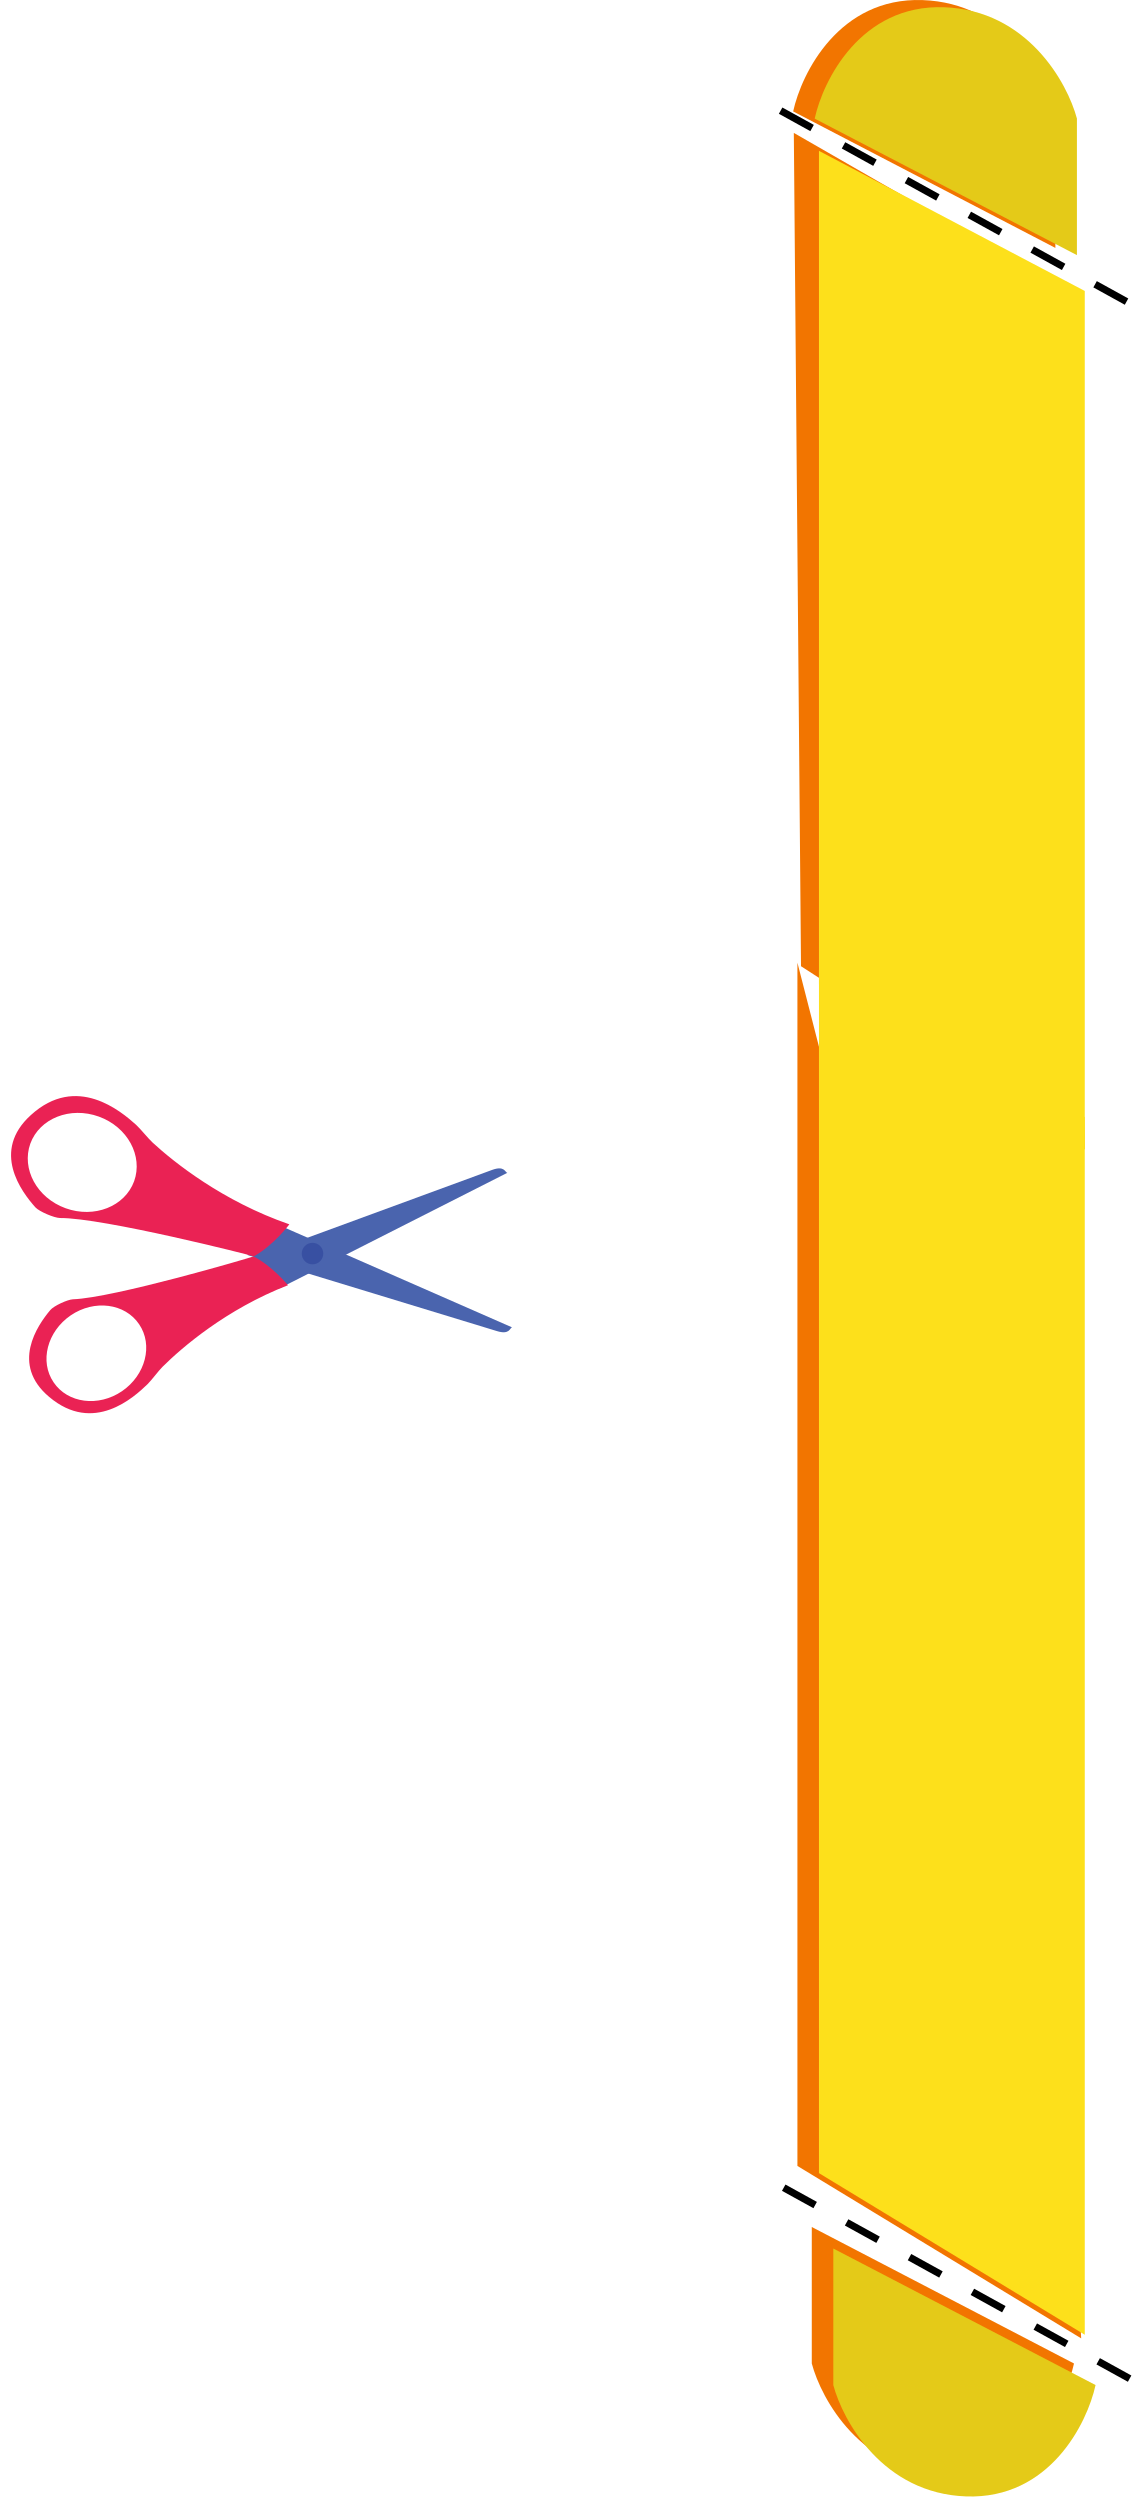
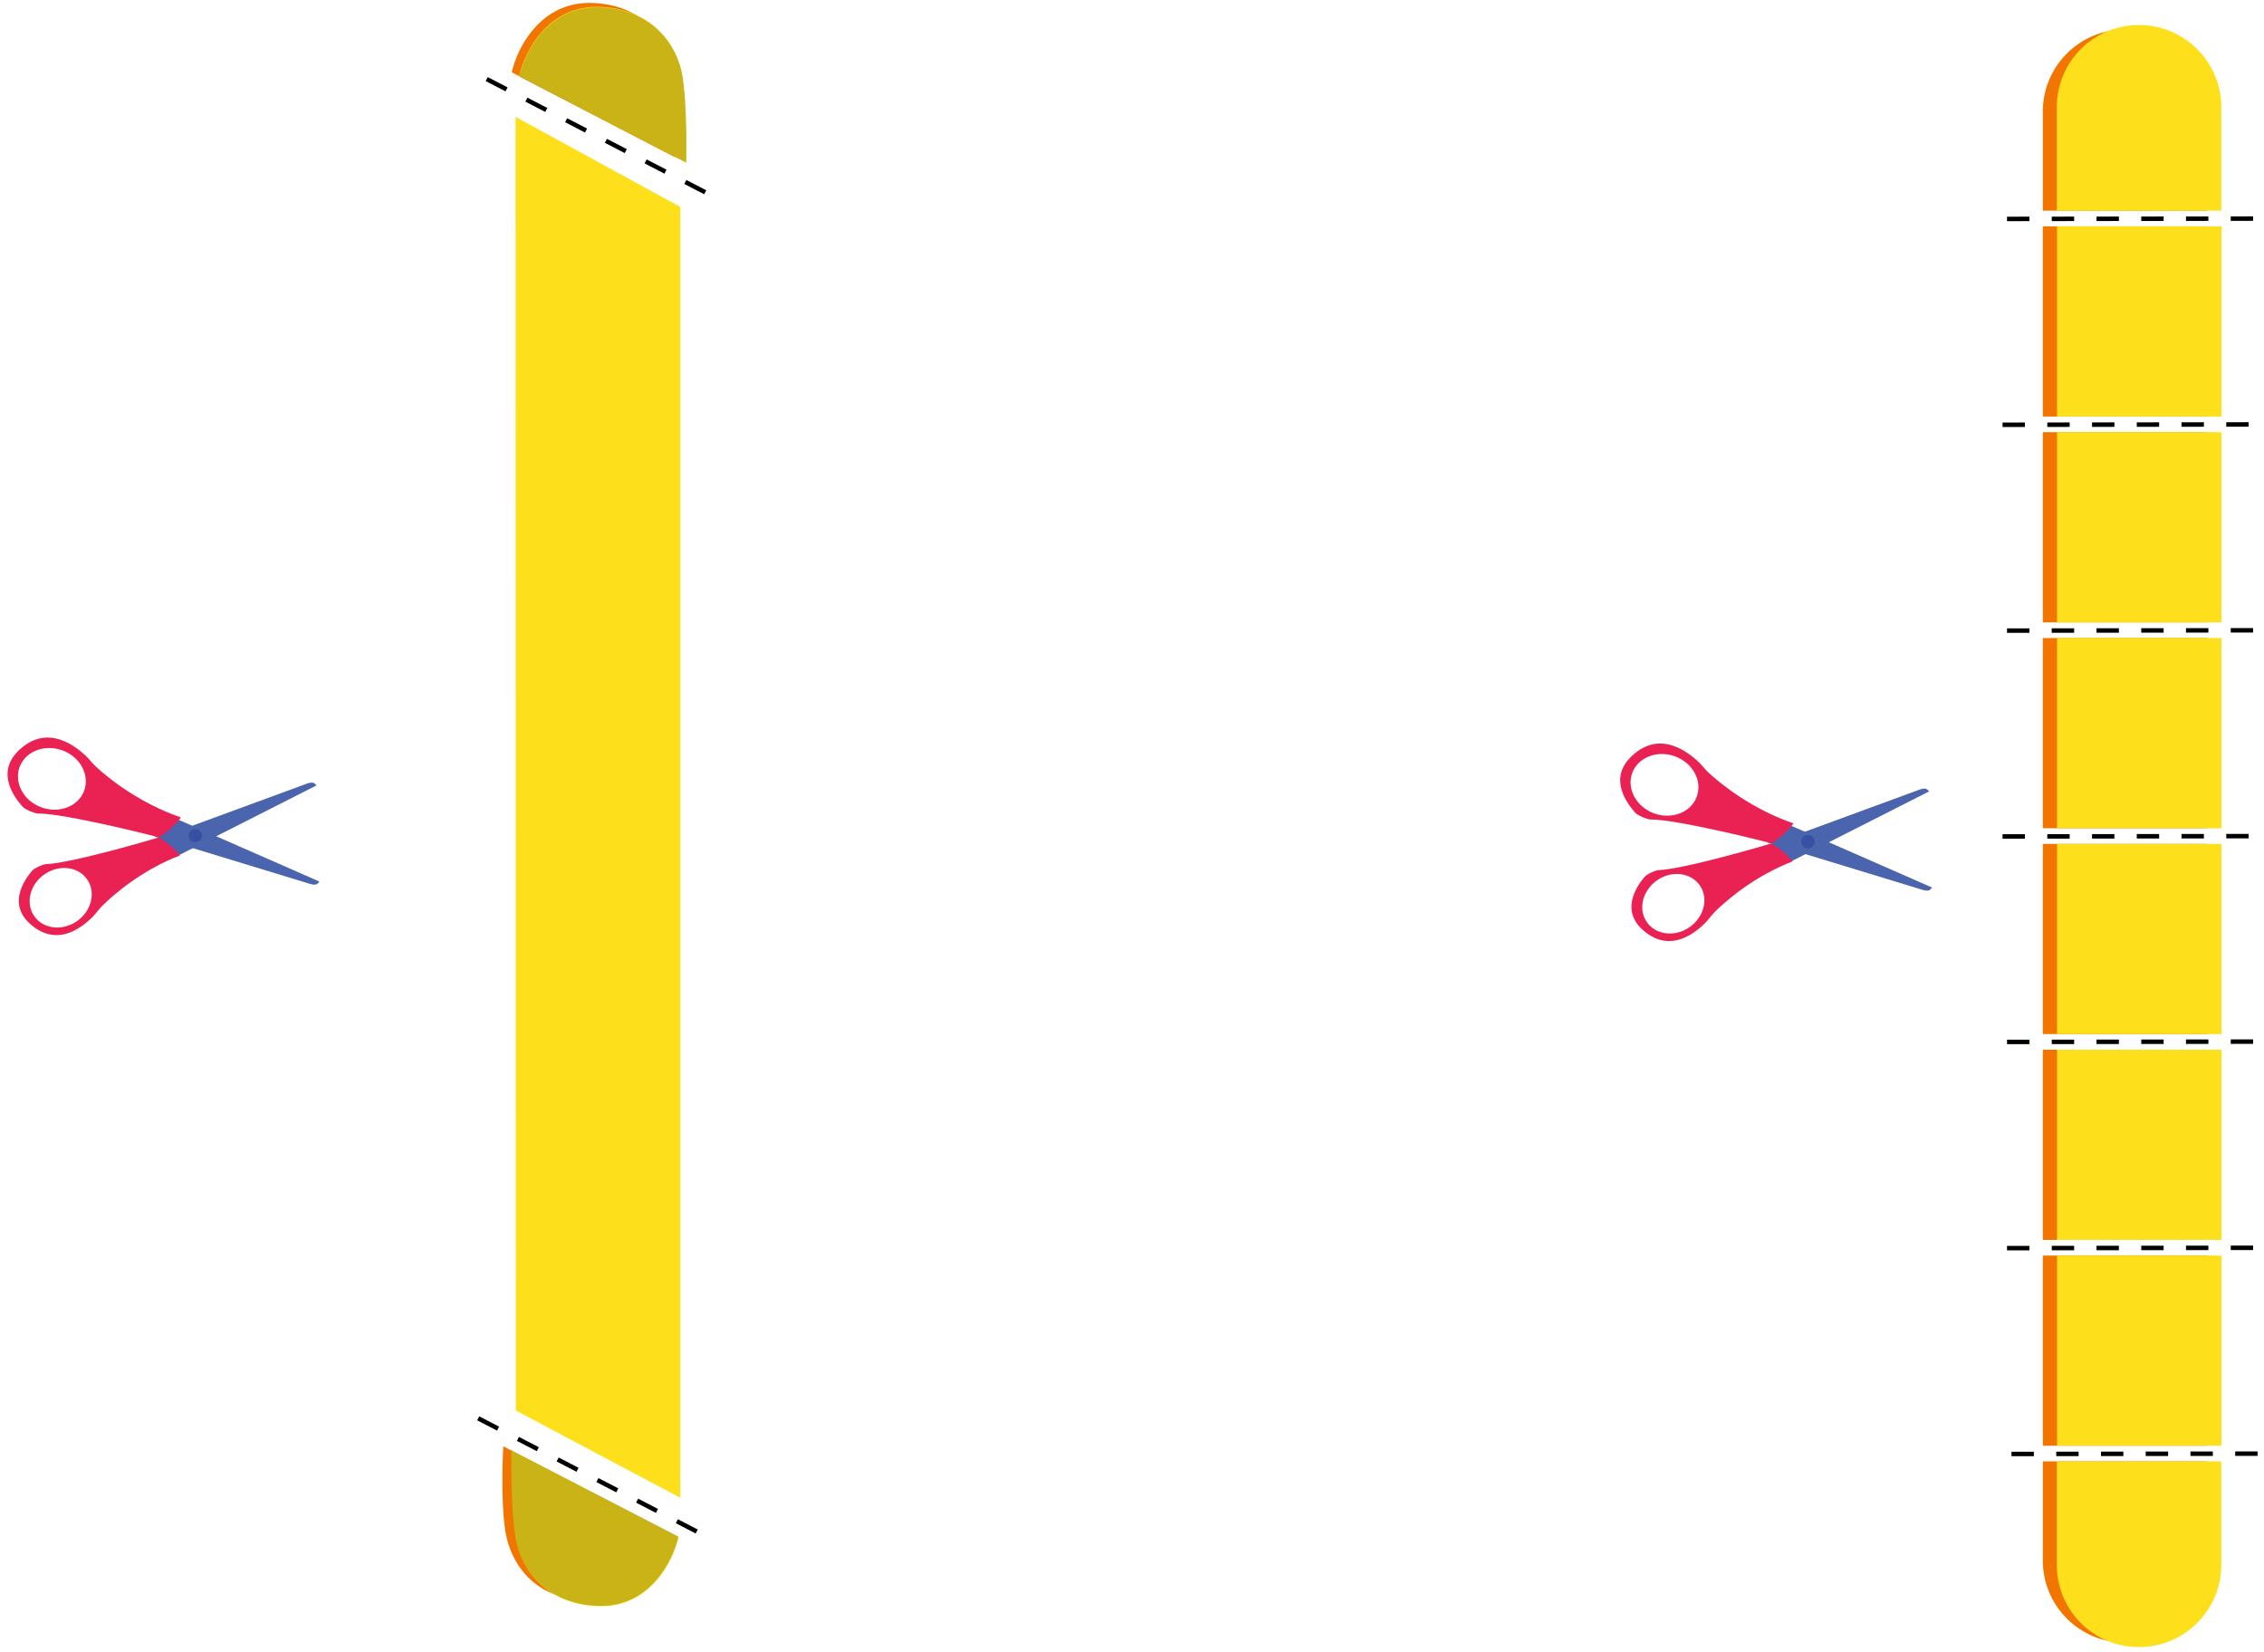
- <svg xmlns="http://www.w3.org/2000/svg" width="159" height="348" viewBox="0 0 159 348" fill="none">
-   <path d="M109.093 304.526L157.906 331.474" stroke="black" stroke-dasharray="5 5" />
-   <path d="M156.813 41.985L108 15.037" stroke="black" stroke-dasharray="5 5" />
-   <path d="M131.5 344.5C143.1 344.9 148.333 334.333 149.5 329L113 310V329C114.333 334 119.9 344.1 131.5 344.5Z" fill="#F27500" />
-   <path d="M128.407 0.011C116.807 -0.389 111.574 10.177 110.407 15.511L146.907 34.511V15.511C145.574 10.511 140.007 0.411 128.407 0.011Z" fill="#F27500" />
-   <path d="M134.5 347.5C146.1 347.9 151.333 337.333 152.5 332L116 313V332C117.333 337 122.9 347.1 134.5 347.5Z" fill="#FDE01B" />
-   <path d="M131.407 1.011C119.807 0.611 114.574 11.177 113.407 16.511L149.907 35.511V16.511C148.574 11.511 143.007 1.411 131.407 1.011Z" fill="#FDE01B" />
-   <path d="M131.407 1.011C119.807 0.611 114.574 11.177 113.407 16.511L149.907 35.511V16.511C148.574 11.511 143.007 1.411 131.407 1.011Z" fill="black" fill-opacity="0.1" />
-   <path d="M134.5 347.5C146.1 347.9 151.333 337.333 152.5 332L116 313V332C117.333 337 122.9 347.1 134.5 347.5Z" fill="black" fill-opacity="0.1" />
-   <path d="M69.166 185.286C70.957 185.836 70.952 184.856 71.272 184.767L38.783 170.518C36.013 170.998 34.034 171.591 34.034 171.591L34.483 174.709C34.483 174.709 67.374 184.737 69.166 185.286Z" fill="#4A64AE" />
-   <path d="M68.483 162.859C70.242 162.21 70.29 163.189 70.615 163.259L38.974 179.303C36.181 178.978 34.172 178.497 34.172 178.497L34.446 175.359C34.446 175.359 66.725 163.508 68.483 162.859Z" fill="#4A64AE" />
-   <path d="M8.354 169.548C14.335 169.513 34.885 174.71 35.326 174.886C38.062 173.377 40.28 170.427 40.28 170.427C30.987 167.221 24.166 161.74 21.25 159.052C20.597 158.448 19.599 157.18 18.946 156.575C16.827 154.67 10.641 149.433 4.294 155.221C-1.248 160.247 2.96 165.865 4.932 168.069C5.47 168.651 7.553 169.538 8.354 169.548ZM9.129 168.186C5.135 166.741 2.959 162.715 4.222 159.19C5.513 155.67 9.769 153.986 13.763 155.431C17.758 156.875 19.933 160.902 18.671 164.427C17.38 167.946 13.123 169.63 9.129 168.186Z" fill="#EA2254" />
-   <path d="M20.553 192.662C21.145 192.071 22.036 190.846 22.628 190.255C25.27 187.629 31.478 182.242 40.086 178.902C40.086 178.902 37.866 176.192 35.278 174.893C34.87 175.074 15.766 180.682 10.15 180.861C9.399 180.899 7.469 181.779 6.991 182.372C5.192 184.516 1.468 189.933 6.848 194.453C13.011 199.661 18.632 194.526 20.553 192.662ZM7.463 192.421C5.478 189.515 6.57 185.343 9.838 183.103C13.133 180.856 17.404 181.418 19.363 184.331C21.348 187.237 20.256 191.41 16.988 193.649C13.693 195.896 9.422 195.334 7.463 192.421Z" fill="#EA2254" />
-   <path d="M43.501 176C44.329 176 45.001 175.328 45.001 174.5C45.001 173.672 44.329 173 43.501 173C42.672 173 42.001 173.672 42.001 174.5C42.001 175.328 42.672 176 43.501 176Z" fill="#3850A2" />
-   <path d="M151 160L147.907 40.012L110.5 18.5L111.5 134.5L151 160Z" fill="#F27500" />
-   <path d="M151 160V40.501L114 21V137L151 160Z" fill="#FDE01B" />
-   <path d="M150.5 325.5L148 278.311L111 134V301.5L150.5 325.5Z" fill="#F27500" />
-   <path d="M151 325V155.5L114 135V302.5L151 325Z" fill="#FDE01B" />
+ <svg xmlns="http://www.w3.org/2000/svg" width="506" height="369" viewBox="0 0 506 369" fill="none">
+   <path d="M69.315 197.533C71.107 198.083 71.101 197.103 71.421 197.014L38.933 182.765C36.162 183.245 34.183 183.838 34.183 183.838L34.633 186.956C34.633 186.956 67.523 196.984 69.315 197.533Z" fill="#4A64AE" />
+   <path d="M68.634 175.106C70.392 174.457 70.441 175.436 70.766 175.506L39.125 191.55C36.332 191.225 34.323 190.744 34.323 190.744L34.597 187.606C34.597 187.606 66.875 175.755 68.634 175.106Z" fill="#4A64AE" />
+   <path d="M8.504 181.795C14.485 181.76 35.035 186.957 35.476 187.133C38.212 185.624 40.43 182.674 40.43 182.674C31.138 179.468 24.316 173.987 21.4 171.299C20.747 170.694 19.75 169.427 19.097 168.822C16.977 166.917 10.791 161.68 4.444 167.468C-1.098 172.494 3.11 178.112 5.082 180.315C5.621 180.897 7.704 181.785 8.504 181.795ZM9.279 180.433C5.285 178.988 3.11 174.961 4.372 171.437C5.663 167.917 9.92 166.233 13.914 167.678C17.908 169.122 20.083 173.149 18.821 176.674C17.53 180.193 13.273 181.877 9.279 180.433Z" fill="#EA2254" />
+   <path d="M20.704 204.909C21.295 204.318 22.187 203.093 22.778 202.502C25.42 199.876 31.628 194.489 40.237 191.149C40.237 191.149 38.017 188.439 35.428 187.14C35.021 187.321 15.916 192.929 10.301 193.108C9.55 193.146 7.62 194.027 7.141 194.619C5.342 196.763 1.618 202.18 6.999 206.7C13.162 211.908 18.782 206.773 20.704 204.909ZM7.614 204.668C5.628 201.762 6.721 197.59 9.989 195.35C13.284 193.104 17.555 193.665 19.513 196.578C21.498 199.484 20.406 203.657 17.138 205.897C13.844 208.143 9.572 207.581 7.614 204.668Z" fill="#EA2254" />
+   <path d="M43.65 188.247C44.479 188.247 45.15 187.575 45.15 186.747C45.15 185.919 44.479 185.247 43.65 185.247C42.822 185.247 42.15 185.919 42.15 186.747C42.15 187.575 42.822 188.247 43.65 188.247Z" fill="#3850A2" />
+   <path d="M456.566 24.926C456.566 14.844 464.721 6.584 474.946 6.584C485.048 6.584 493.325 14.844 493.325 24.926V47.084L456.566 47.082V24.926Z" fill="#F27500" />
+   <path d="M459.697 23.926C459.697 13.844 467.852 5.584 478.076 5.584C488.179 5.584 496.456 13.844 496.456 23.926V47.084H459.697V23.926Z" fill="#FDE01B" />
+   <path d="M456.566 348.742C456.566 358.824 464.721 367.084 474.946 367.084C485.048 367.084 493.325 358.824 493.325 348.742V326.584L456.566 326.586V348.742Z" fill="#F27500" />
+   <path d="M459.697 349.742C459.697 359.824 467.852 368.084 478.076 368.084C488.179 368.084 496.456 359.824 496.456 349.742V326.584H459.697V349.742Z" fill="#FDE01B" />
+   <path d="M456.566 188.587V231.087H493.325V188.587H456.566Z" fill="#F27500" />
+   <path d="M456.566 142.587V185.087H493.325V142.587H456.566Z" fill="#F27500" />
+   <path d="M456.566 96.584V139.083H493.325V96.584H456.566Z" fill="#F27500" />
+   <path d="M459.742 188.587V231.087H496.5V188.587H459.742Z" fill="#FDE01B" />
+   <path d="M456.566 234.584V277.084H493.325V234.584H456.566Z" fill="#F27500" />
+   <path d="M456.566 280.584V323.084H493.325V280.584H456.566Z" fill="#F27500" />
+   <path d="M459.742 234.584V277.084H496.5V234.584H459.742Z" fill="#FDE01B" />
+   <path d="M459.742 280.584V323.084H496.5V280.584H459.742Z" fill="#FDE01B" />
+   <path d="M459.742 142.587V185.087H496.5V142.587H459.742Z" fill="#FDE01B" />
+   <path d="M459.742 96.583V139.083H496.5V96.583H459.742Z" fill="#FDE01B" />
+   <path d="M456.566 50.584V93.084H493.325V50.584H456.566Z" fill="#F27500" />
+   <path d="M459.742 50.584V93.084H496.5V50.584H459.742Z" fill="#FDE01B" />
+   <path d="M429.733 198.87C431.525 199.42 431.519 198.44 431.839 198.351L399.351 184.102C396.58 184.582 394.601 185.175 394.601 185.175L395.05 188.293C395.05 188.293 427.941 198.321 429.733 198.87Z" fill="#4A64AE" />
+   <path d="M429.052 176.443C430.81 175.794 430.859 176.773 431.184 176.843L399.543 192.887C396.75 192.562 394.741 192.081 394.741 192.081L395.015 188.943C395.015 188.943 427.293 177.092 429.052 176.443Z" fill="#4A64AE" />
+   <path d="M368.922 183.132C374.903 183.097 395.453 188.293 395.894 188.47C398.63 186.96 400.848 184.011 400.848 184.011C391.556 180.805 384.734 175.324 381.818 172.636C381.165 172.031 380.168 170.764 379.515 170.159C377.395 168.254 371.209 163.017 364.862 168.805C359.32 173.831 363.528 179.449 365.5 181.652C366.039 182.234 368.122 183.122 368.922 183.132ZM369.697 181.77C365.703 180.325 363.528 176.298 364.79 172.773C366.081 169.254 370.338 167.57 374.332 169.015C378.326 170.459 380.501 174.486 379.239 178.011C377.948 181.53 373.691 183.214 369.697 181.77Z" fill="#EA2254" />
+   <path d="M381.122 206.246C381.713 205.655 382.605 204.43 383.196 203.839C385.838 201.213 392.046 195.826 400.655 192.486C400.655 192.486 398.435 189.776 395.846 188.477C395.439 188.658 376.334 194.266 370.719 194.445C369.968 194.483 368.037 195.363 367.559 195.956C365.76 198.1 362.036 203.517 367.416 208.037C373.579 213.245 379.2 208.11 381.122 206.246ZM368.032 206.005C366.046 203.099 367.139 198.927 370.407 196.687C373.701 194.44 377.973 195.002 379.931 197.915C381.917 200.821 380.824 204.993 377.556 207.233C374.262 209.48 369.99 208.918 368.032 206.005Z" fill="#EA2254" />
+   <path d="M404.068 189.584C404.897 189.584 405.568 188.912 405.568 188.084C405.568 187.256 404.897 186.584 404.068 186.584C403.24 186.584 402.568 187.256 402.568 188.084C402.568 188.912 403.24 189.584 404.068 189.584Z" fill="#3850A2" />
+   <path d="M447.566 186.924L503.325 186.85" stroke="black" stroke-dasharray="5 5" />
+   <path d="M448.566 140.924L504.325 140.85" stroke="black" stroke-dasharray="5 5" />
+   <path d="M447.566 94.924L503.325 94.85" stroke="black" stroke-dasharray="5 5" />
+   <path d="M448.566 48.924L504.325 48.85" stroke="black" stroke-dasharray="5 5" />
+   <path d="M449.566 324.924L505.325 324.85" stroke="black" stroke-dasharray="5 5" />
+   <path d="M448.566 278.924L504.325 278.85" stroke="black" stroke-dasharray="5 5" />
+   <path d="M448.568 232.847L504.327 232.773" stroke="black" stroke-dasharray="5 5" />
+   <path d="M115.23 26.121L115.285 315.211L152.044 334.711V46.236L115.23 26.121Z" fill="#FDE01B" />
+   <path d="M106.877 316.957L156.388 342.602" stroke="black" stroke-dasharray="5 5" />
+   <path d="M130.982 357.698C142.582 358.098 147.816 347.532 148.982 342.198L112.482 323.198C112.482 323.198 111.81 335.017 112.948 342.198C114.086 349.379 119.382 357.298 130.982 357.698Z" fill="#F27500" />
+   <path d="M133.67 358.964C145.27 359.364 150.503 348.797 151.67 343.464L114.32 324.124C114.32 324.124 114.032 336.283 115.17 343.464C116.308 350.645 122.07 358.564 133.67 358.964Z" fill="#FDE01B" />
+   <path d="M133.631 358.854C145.231 359.254 150.464 348.688 151.631 343.354L114.33 324.147C114.33 324.147 113.992 336.173 115.131 343.354C116.269 350.535 122.031 358.454 133.631 358.854Z" fill="black" fill-opacity="0.2" />
+   <path d="M157.613 42.967L108.102 17.323" stroke="black" stroke-dasharray="5 5" />
+   <path d="M132.377 0.656C120.777 0.256 115.544 10.823 114.377 16.156L150.877 35.156C150.877 35.156 151.549 23.337 150.411 16.156C149.273 8.975 143.977 1.056 132.377 0.656Z" fill="#F27500" />
+   <path d="M134.022 1.525C122.422 1.125 117.188 11.692 116.022 17.026L153.372 36.365C153.372 36.365 153.66 24.206 152.522 17.026C151.383 9.845 145.621 1.926 134.022 1.525Z" fill="#FDE01B" />
+   <path d="M134.061 1.635C122.461 1.235 117.228 11.802 116.061 17.135L153.361 36.342C153.361 36.342 153.699 24.316 152.561 17.135C151.423 9.954 145.661 2.035 134.061 1.635Z" fill="black" fill-opacity="0.2" />
</svg>
